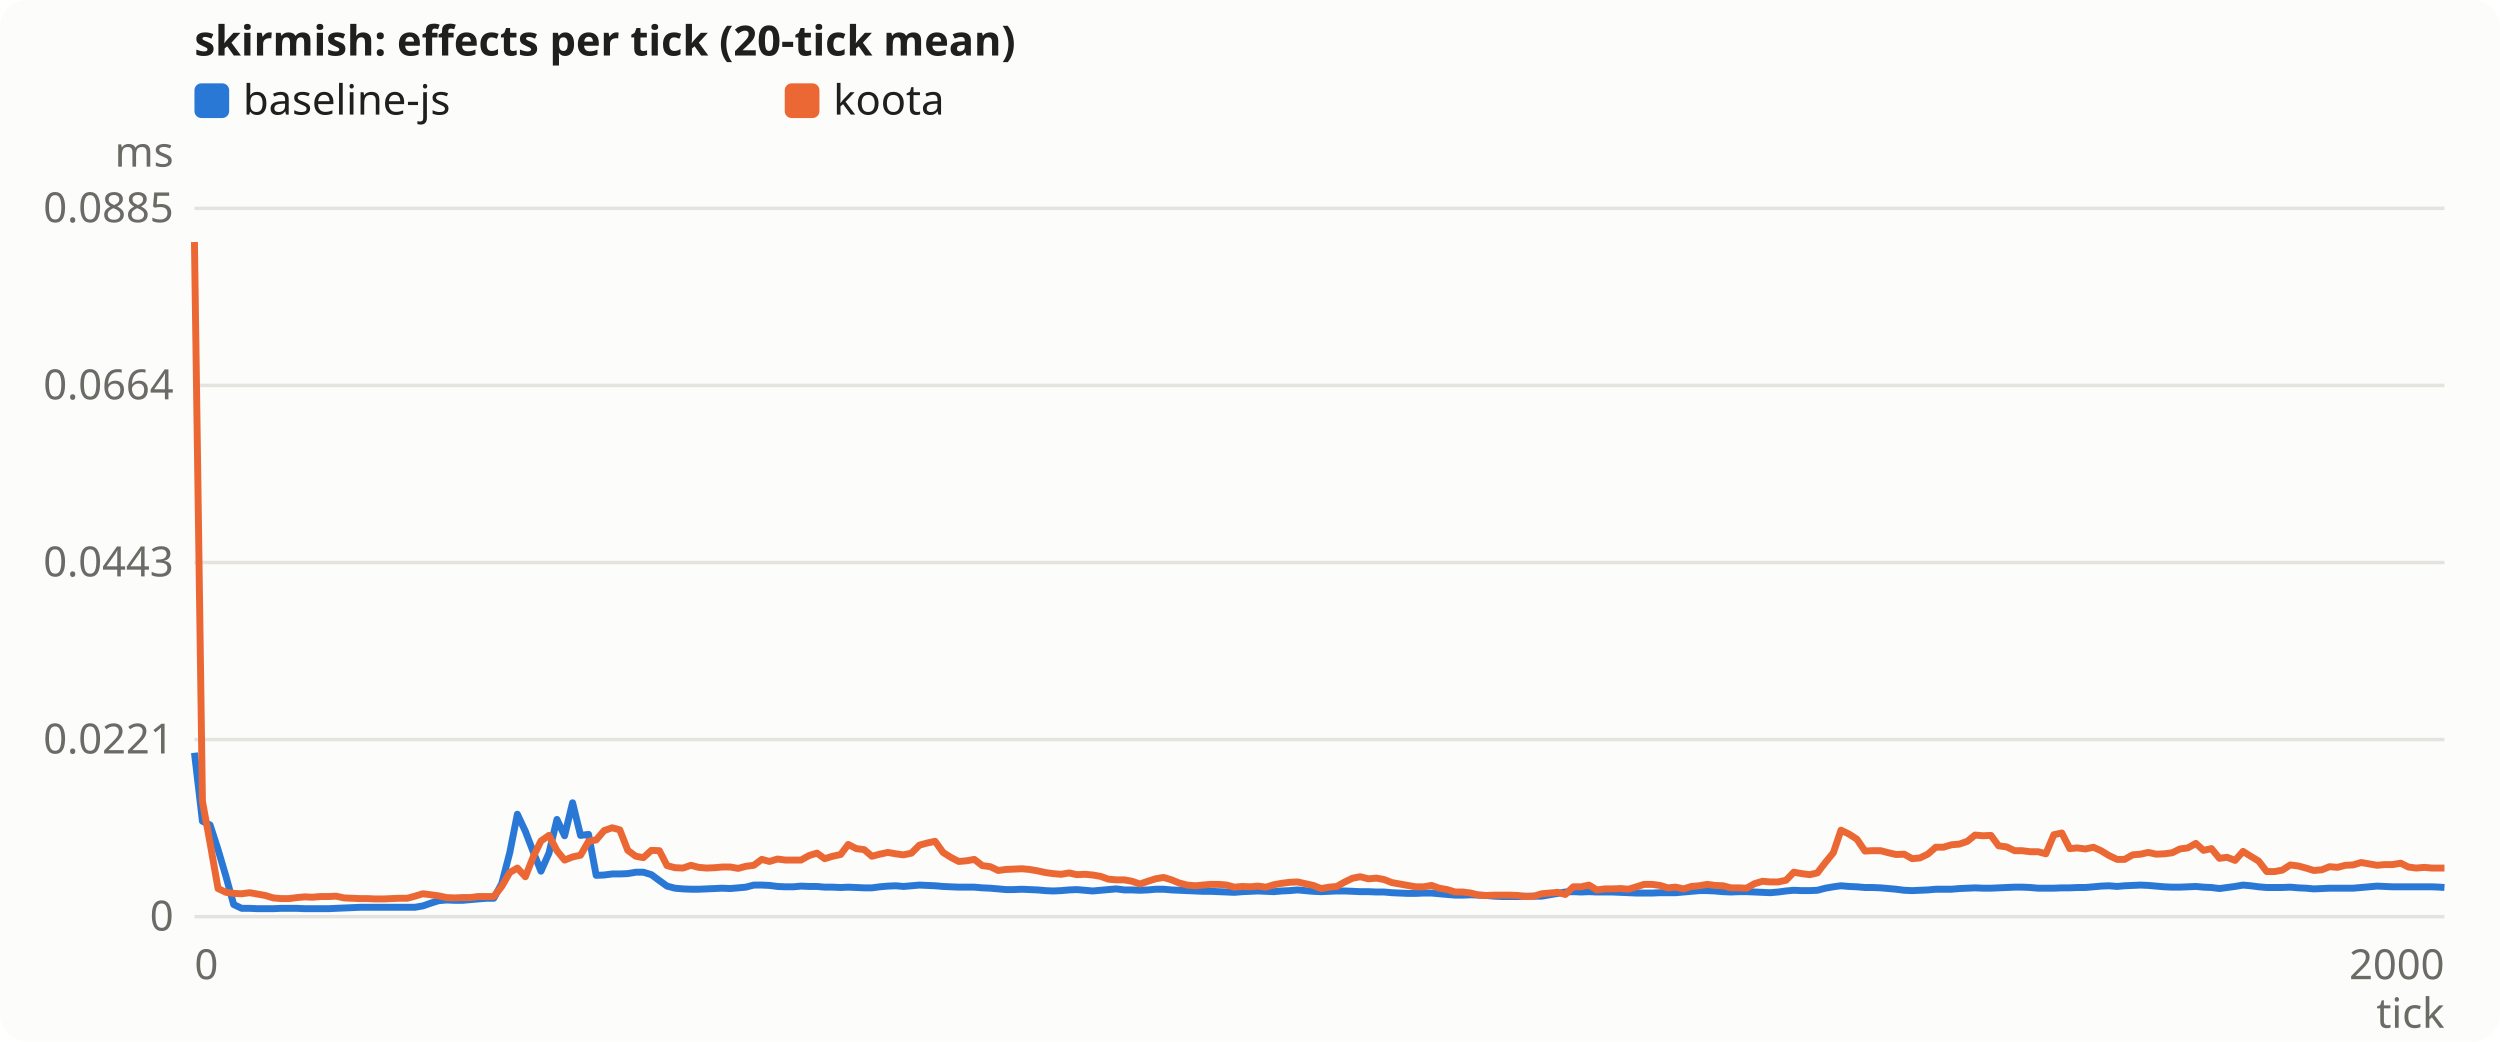
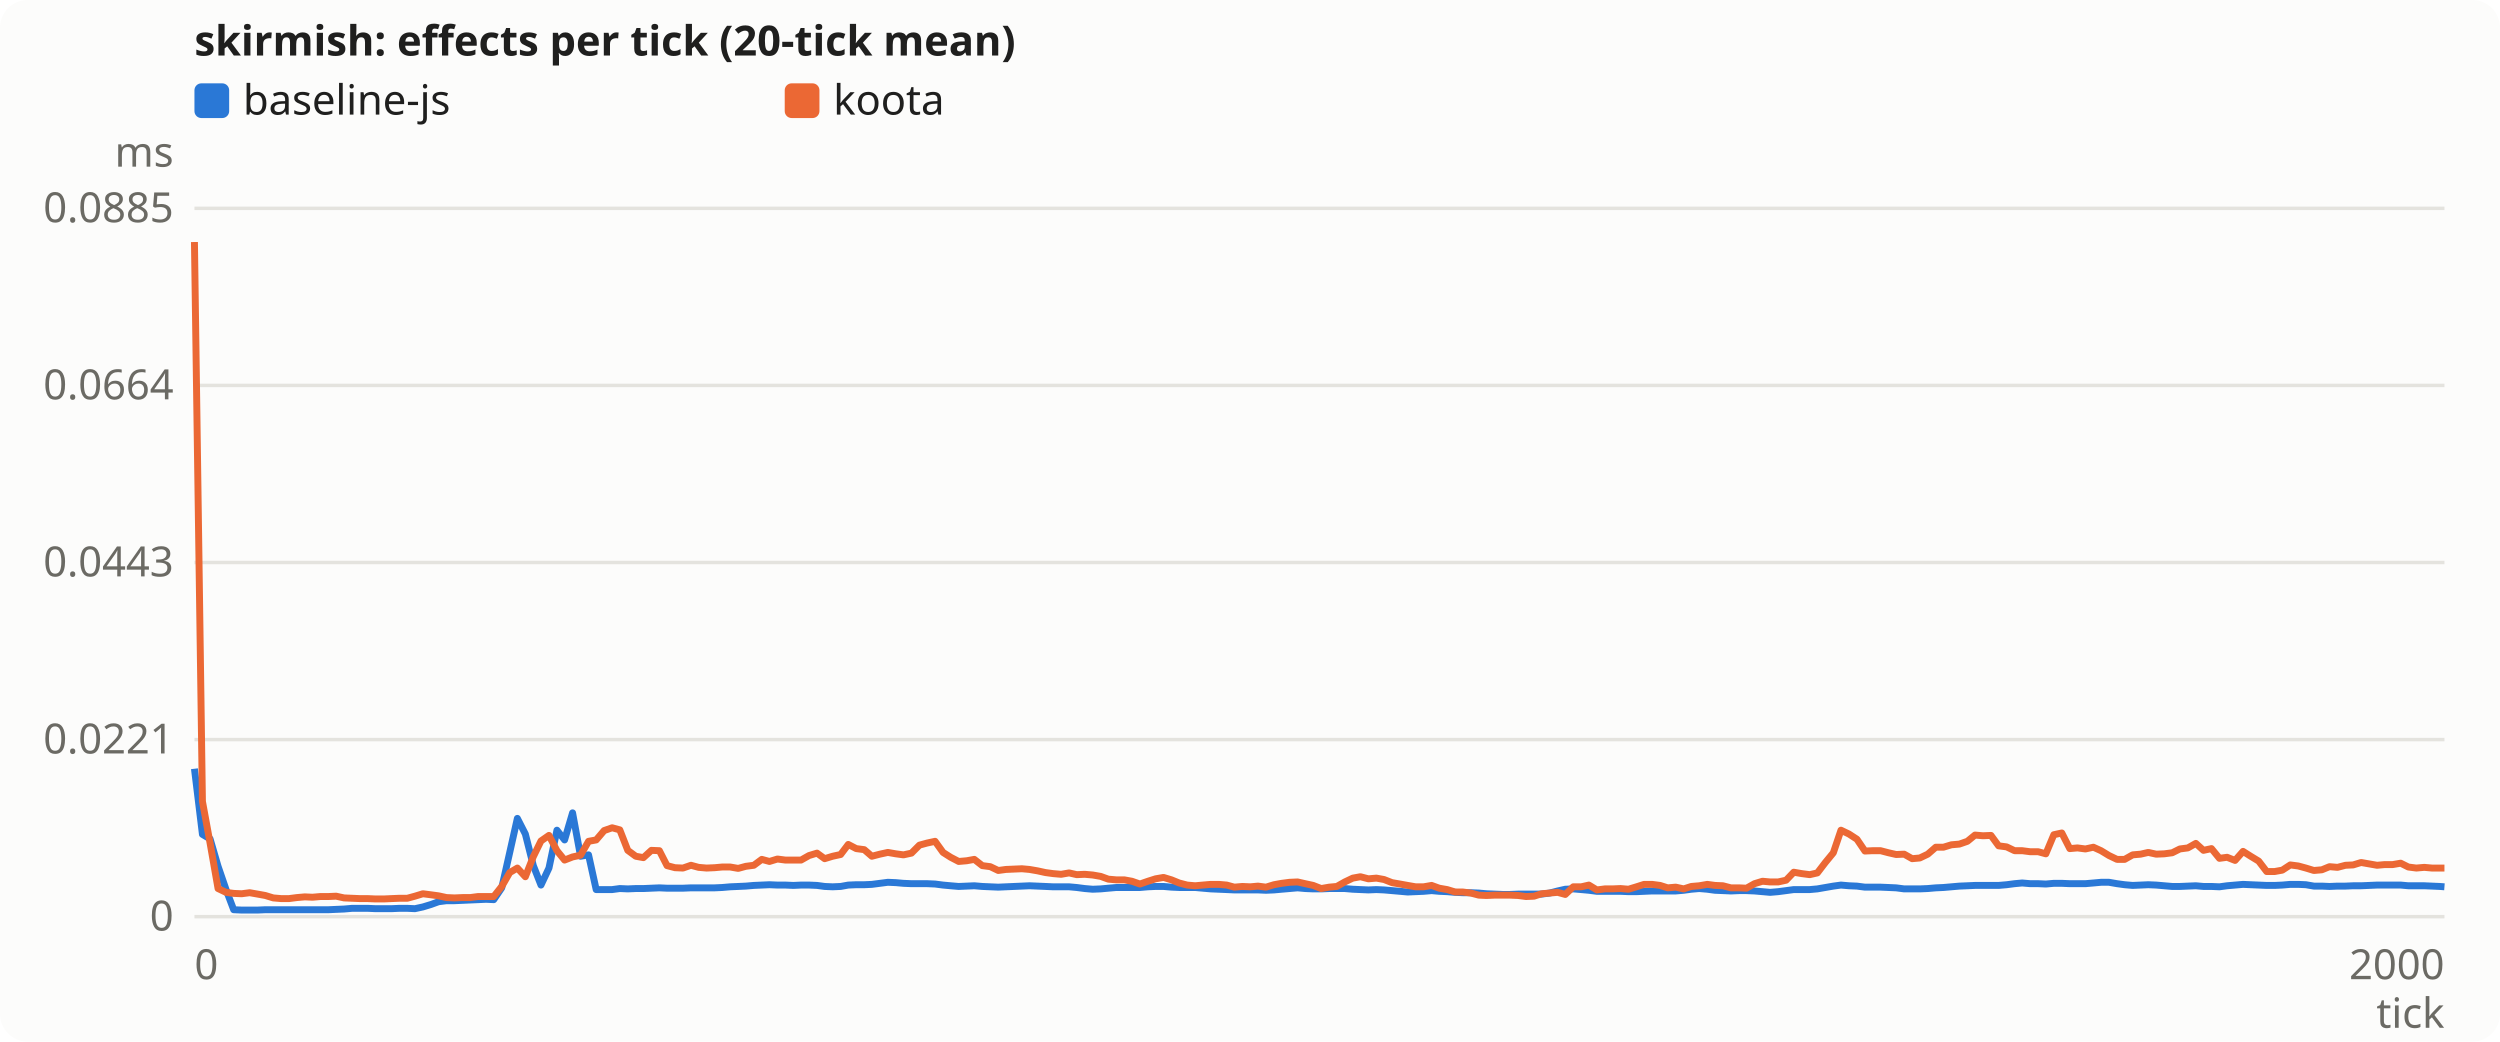
<svg xmlns="http://www.w3.org/2000/svg" viewBox="0 0 720 300" font-family="system-ui,sans-serif" font-size="12">
  <style>.bg{fill:#fcfcfb}.g{stroke:#e4e3de;stroke-width:1}.p{fill:#1f1f1e}.m{fill:#6b6a64}.s0{stroke:#2a78d6}.f0{fill:#2a78d6}.s1{stroke:#eb6834}.f1{fill:#eb6834}.s2{stroke:#1baf7a}.f2{fill:#1baf7a}.s3{stroke:#eda100}.f3{fill:#eda100}.s4{stroke:#e87ba4}.f4{fill:#e87ba4}.s5{stroke:#008300}.f5{fill:#008300}
@media (prefers-color-scheme: dark){.bg{fill:#1a1a19}.g{stroke:#33332f}.p{fill:#f0efec}.m{fill:#a3a29a}.s0{stroke:#3987e5}.f0{fill:#3987e5}.s1{stroke:#d95926}.f1{fill:#d95926}.s2{stroke:#199e70}.f2{fill:#199e70}.s3{stroke:#c98500}.f3{fill:#c98500}.s4{stroke:#d55181}.f4{fill:#d55181}.s5{stroke:#008300}.f5{fill:#008300}}</style>
  <rect class="bg" width="720" height="300" rx="8" />
  <text class="p" x="56" y="16" font-weight="600">skirmish: effects per tick (20-tick mean)</text>
  <line class="g" x1="56" x2="704" y1="264" y2="264" />
  <text class="m" x="50" y="268" text-anchor="end">0</text>
  <line class="g" x1="56" x2="704" y1="213" y2="213" />
  <text class="m" x="50" y="217" text-anchor="end">0.0221</text>
  <line class="g" x1="56" x2="704" y1="162" y2="162" />
  <text class="m" x="50" y="166" text-anchor="end">0.0443</text>
  <line class="g" x1="56" x2="704" y1="111" y2="111" />
  <text class="m" x="50" y="115" text-anchor="end">0.0664</text>
  <line class="g" x1="56" x2="704" y1="60" y2="60" />
  <text class="m" x="50" y="64" text-anchor="end">0.0885</text>
  <text class="m" x="704" y="296" text-anchor="end">tick</text>
  <text class="m" x="50" y="48" text-anchor="end">ms</text>
  <text class="m" x="56" y="282">0</text>
  <text class="m" x="704" y="282" text-anchor="end">2000</text>
-   <polyline class="s0" fill="none" stroke-width="2" stroke-linejoin="round" points="56.0,216.8 58.3,236.5 60.5,237.6 62.8,244.7 65.1,252.5 67.3,260.5 69.6,261.6 71.9,261.6 74.2,261.7 76.4,261.7 78.7,261.7 81.0,261.6 83.2,261.6 85.5,261.6 87.8,261.7 90.0,261.7 92.3,261.7 94.6,261.7 96.8,261.6 99.1,261.5 101.4,261.4 103.7,261.3 105.9,261.3 108.2,261.3 110.5,261.3 112.7,261.3 115.0,261.3 117.3,261.3 119.5,261.3 121.8,260.9 124.1,260.1 126.3,259.4 128.6,259.2 130.9,259.3 133.2,259.3 135.4,259.1 137.7,258.9 140.0,258.7 142.2,258.7 144.5,254.5 146.8,245.6 149.0,234.5 151.3,239.4 153.6,245.4 155.8,250.9 158.1,245.7 160.4,236.0 162.6,240.7 164.9,231.2 167.2,240.6 169.5,240.3 171.7,252.1 174.0,252.0 176.3,251.7 178.5,251.7 180.8,251.6 183.1,251.2 185.3,251.2 187.6,251.9 189.9,253.6 192.1,255.2 194.4,255.8 196.7,256.0 199.0,256.1 201.2,256.1 203.5,256.0 205.8,255.9 208.0,255.8 210.3,255.9 212.6,255.7 214.8,255.5 217.1,254.9 219.4,254.9 221.6,255.0 223.9,255.3 226.2,255.4 228.5,255.4 230.7,255.2 233.0,255.3 235.3,255.3 237.5,255.5 239.8,255.5 242.1,255.6 244.3,255.5 246.6,255.6 248.9,255.7 251.1,255.7 253.4,255.4 255.7,255.2 258.0,255.1 260.2,255.3 262.5,255.1 264.8,254.9 267.0,255.0 269.3,255.1 271.6,255.3 273.8,255.4 276.1,255.5 278.4,255.5 280.6,255.5 282.9,255.7 285.2,255.8 287.5,256.0 289.7,256.2 292.0,256.2 294.3,256.1 296.5,256.2 298.8,256.3 301.1,256.5 303.3,256.6 305.6,256.5 307.9,256.3 310.1,256.2 312.4,256.4 314.7,256.6 317.0,256.4 319.2,256.2 321.5,256.0 323.8,256.3 326.0,256.3 328.3,256.4 330.6,256.3 332.8,256.1 335.1,256.1 337.4,256.3 339.6,256.4 341.9,256.5 344.2,256.6 346.4,256.7 348.7,256.7 351.0,256.8 353.3,256.9 355.5,257.0 357.8,256.8 360.1,256.7 362.3,256.6 364.6,256.7 366.9,256.8 369.1,256.6 371.4,256.5 373.7,256.3 375.9,256.5 378.2,256.7 380.5,256.8 382.8,256.7 385.0,256.6 387.3,256.6 389.6,256.7 391.8,256.8 394.1,256.8 396.4,256.9 398.6,256.9 400.9,257.1 403.2,257.2 405.4,257.3 407.7,257.3 410.0,257.2 412.3,257.2 414.5,257.4 416.8,257.6 419.1,257.8 421.3,257.8 423.6,257.7 425.9,257.8 428.1,257.9 430.4,258.1 432.7,258.2 434.9,258.2 437.2,258.2 439.5,258.1 441.8,258.1 444.0,258.1 446.3,257.7 448.6,257.3 450.8,256.9 453.1,256.8 455.4,256.9 457.6,256.8 459.9,256.9 462.2,256.9 464.4,256.9 466.7,257.0 469.0,257.1 471.3,257.2 473.5,257.2 475.8,257.2 478.1,257.1 480.3,257.1 482.6,257.1 484.9,256.9 487.1,256.7 489.4,256.5 491.7,256.5 493.9,256.6 496.2,256.8 498.5,256.9 500.8,256.8 503.0,256.8 505.3,256.9 507.6,257.0 509.8,257.1 512.1,256.9 514.4,256.6 516.6,256.4 518.9,256.5 521.2,256.5 523.4,256.4 525.7,255.8 528.0,255.4 530.2,255.1 532.5,255.3 534.8,255.4 537.1,255.6 539.3,255.6 541.6,255.7 543.9,255.9 546.1,256.1 548.4,256.4 550.7,256.5 552.9,256.4 555.2,256.3 557.5,256.1 559.7,256.1 562.0,256.1 564.3,255.9 566.6,255.8 568.8,255.7 571.1,255.8 573.4,255.8 575.6,255.7 577.9,255.6 580.2,255.5 582.4,255.5 584.7,255.6 587.0,255.8 589.2,255.8 591.5,255.8 593.8,255.7 596.1,255.7 598.3,255.6 600.6,255.6 602.9,255.4 605.1,255.2 607.4,255.1 609.7,255.3 611.9,255.1 614.2,255.0 616.5,254.9 618.7,255.0 621.0,255.2 623.3,255.4 625.6,255.5 627.8,255.5 630.1,255.4 632.4,255.3 634.6,255.5 636.9,255.6 639.2,255.9 641.4,255.6 643.7,255.3 646.0,254.9 648.2,255.1 650.5,255.4 652.8,255.6 655.1,255.6 657.3,255.6 659.6,255.5 661.9,255.7 664.1,255.8 666.4,256.0 668.7,255.9 670.9,255.8 673.2,255.8 675.5,255.8 677.7,255.8 680.0,255.6 682.3,255.4 684.6,255.2 686.8,255.3 689.1,255.4 691.4,255.4 693.6,255.4 695.9,255.4 698.2,255.4 700.4,255.4 702.7,255.5 704.0,255.6" />
+   <polyline class="s0" fill="none" stroke-width="2" stroke-linejoin="round" points="56.0,221.4 58.3,240.3 60.5,241.6 62.8,249.5 65.1,256.2 67.3,262.0 69.6,262.1 71.9,262.1 74.2,262.1 76.4,262.0 78.7,262.0 81.0,262.0 83.2,262.0 85.5,262.0 87.8,262.0 90.0,262.0 92.3,262.0 94.6,262.0 96.8,261.9 99.1,261.8 101.4,261.6 103.7,261.6 105.9,261.6 108.2,261.7 110.5,261.7 112.7,261.7 115.0,261.6 117.3,261.6 119.5,261.7 121.8,261.2 124.1,260.5 126.3,259.7 128.6,259.4 130.9,259.4 133.2,259.3 135.4,259.2 137.7,259.1 140.0,259.0 142.2,259.1 144.5,255.7 146.8,245.5 149.0,235.7 151.3,240.2 153.6,249.3 155.8,254.9 158.1,250.0 160.4,239.1 162.6,241.9 164.9,234.1 167.2,246.6 169.5,246.2 171.7,256.2 174.0,256.2 176.3,256.2 178.5,255.9 180.8,256.0 183.1,255.9 185.3,255.9 187.6,255.8 189.9,255.7 192.1,255.8 194.4,255.8 196.7,255.8 199.0,255.7 201.2,255.7 203.5,255.7 205.8,255.7 208.0,255.6 210.3,255.4 212.6,255.3 214.8,255.2 217.1,255.0 219.4,254.9 221.6,254.8 223.9,254.9 226.2,254.9 228.5,255.0 230.7,254.9 233.0,254.9 235.3,255.0 237.5,255.3 239.8,255.4 242.1,255.3 244.3,254.9 246.6,254.8 248.9,254.8 251.1,254.7 253.4,254.4 255.7,254.1 258.0,254.2 260.2,254.4 262.5,254.5 264.8,254.5 267.0,254.5 269.3,254.6 271.6,254.9 273.8,255.1 276.1,255.3 278.4,255.2 280.6,255.1 282.9,255.3 285.2,255.4 287.5,255.5 289.7,255.4 292.0,255.3 294.3,255.2 296.5,255.1 298.8,255.2 301.1,255.3 303.3,255.4 305.6,255.4 307.9,255.4 310.1,255.6 312.4,255.9 314.7,256.1 317.0,256.0 319.2,255.8 321.5,255.6 323.8,255.6 326.0,255.6 328.3,255.6 330.6,255.4 332.8,255.3 335.1,255.3 337.4,255.5 339.6,255.6 341.9,255.6 344.2,255.6 346.4,255.8 348.7,256.0 351.0,256.1 353.3,256.2 355.5,256.3 357.8,256.3 360.1,256.3 362.3,256.3 364.6,256.4 366.9,256.3 369.1,256.1 371.4,255.9 373.7,255.7 375.9,255.9 378.2,256.0 380.5,256.0 382.8,255.9 385.0,255.9 387.3,255.9 389.6,256.1 391.8,256.2 394.1,256.3 396.4,256.2 398.6,256.3 400.9,256.5 403.2,256.7 405.4,256.9 407.7,256.8 410.0,256.7 412.3,256.5 414.5,256.7 416.8,256.8 419.1,257.0 421.3,257.1 423.6,257.1 425.9,257.2 428.1,257.4 430.4,257.5 432.7,257.6 434.9,257.6 437.2,257.5 439.5,257.5 441.8,257.5 444.0,257.5 446.3,257.2 448.6,256.6 450.8,256.1 453.1,256.0 455.4,256.2 457.6,256.4 459.9,256.7 462.2,256.7 464.4,256.7 466.7,256.7 469.0,256.8 471.3,256.8 473.5,256.7 475.8,256.6 478.1,256.6 480.3,256.6 482.6,256.6 484.9,256.4 487.1,256.1 489.4,255.9 491.7,256.1 493.9,256.4 496.2,256.5 498.5,256.6 500.8,256.5 503.0,256.5 505.3,256.6 507.6,256.8 509.8,257.0 512.1,256.8 514.4,256.5 516.6,256.2 518.9,256.2 521.2,256.2 523.4,256.0 525.7,255.6 528.0,255.2 530.2,254.9 532.5,255.1 534.8,255.2 537.1,255.5 539.3,255.5 541.6,255.5 543.9,255.6 546.1,255.7 548.4,256.0 550.7,256.0 552.9,256.0 555.2,255.9 557.5,255.7 559.7,255.6 562.0,255.4 564.3,255.2 566.6,255.1 568.8,255.0 571.1,255.0 573.4,255.0 575.6,255.0 577.9,254.8 580.2,254.5 582.4,254.3 584.7,254.5 587.0,254.5 589.2,254.6 591.5,254.4 593.8,254.4 596.1,254.5 598.3,254.5 600.6,254.5 602.9,254.3 605.1,254.1 607.4,254.1 609.7,254.5 611.9,254.8 614.2,255.0 616.5,254.9 618.7,254.8 621.0,254.9 623.3,255.1 625.6,255.3 627.8,255.3 630.1,255.2 632.4,255.1 634.6,255.3 636.9,255.3 639.2,255.4 641.4,255.1 643.7,254.9 646.0,254.7 648.2,254.8 650.5,254.9 652.8,255.0 655.1,255.0 657.3,254.9 659.6,254.7 661.9,254.7 664.1,254.8 666.4,255.2 668.7,255.2 670.9,255.3 673.2,255.2 675.5,255.2 677.7,255.1 680.0,255.1 682.3,255.0 684.6,254.9 686.8,254.9 689.1,254.9 691.4,254.9 693.6,255.1 695.9,255.1 698.2,255.1 700.4,255.2 702.7,255.3 704.0,255.4" />
  <polyline class="s1" fill="none" stroke-width="2" stroke-linejoin="round" points="56.0,69.7 58.3,230.8 60.5,242.8 62.8,255.9 65.1,257.0 67.3,257.3 69.6,257.4 71.9,257.1 74.2,257.5 76.4,257.9 78.7,258.6 81.0,258.8 83.2,258.8 85.5,258.5 87.8,258.3 90.0,258.4 92.3,258.2 94.6,258.2 96.8,258.1 99.1,258.6 101.4,258.7 103.7,258.8 105.9,258.8 108.2,258.9 110.5,258.9 112.7,258.8 115.0,258.7 117.3,258.7 119.5,258.1 121.8,257.4 124.1,257.7 126.3,258.0 128.6,258.5 130.9,258.6 133.2,258.5 135.4,258.5 137.7,258.2 140.0,258.2 142.2,258.2 144.5,255.3 146.8,251.3 149.0,250.0 151.3,252.5 153.6,246.7 155.8,242.2 158.1,240.6 160.4,245.0 162.6,247.7 164.9,246.8 167.2,246.3 169.5,242.3 171.7,241.9 174.0,239.2 176.3,238.4 178.5,239.0 180.8,244.9 183.1,246.6 185.3,247.0 187.6,244.9 189.9,245.0 192.1,249.3 194.4,249.9 196.7,250.0 199.0,249.2 201.2,249.8 203.5,250.0 205.8,249.9 208.0,249.7 210.3,249.7 212.6,250.1 214.8,249.5 217.1,249.2 219.4,247.5 221.6,248.1 223.9,247.4 226.2,247.7 228.5,247.7 230.7,247.7 233.0,246.4 235.3,245.7 237.5,247.3 239.8,246.6 242.1,246.1 244.3,243.2 246.6,244.4 248.9,244.7 251.1,246.6 253.4,246.0 255.7,245.5 258.0,245.9 260.2,246.2 262.5,245.7 264.8,243.4 267.0,242.8 269.3,242.3 271.6,245.5 273.8,246.9 276.1,248.1 278.4,247.9 280.6,247.5 282.9,249.3 285.2,249.6 287.5,250.7 289.7,250.4 292.0,250.3 294.3,250.2 296.5,250.4 298.8,250.8 301.1,251.3 303.3,251.6 305.6,251.8 307.9,251.4 310.1,251.9 312.4,251.8 314.7,252.0 317.0,252.4 319.2,253.2 321.5,253.4 323.8,253.4 326.0,253.8 328.3,254.6 330.6,253.8 332.8,253.1 335.1,252.7 337.4,253.4 339.6,254.3 341.9,254.9 344.2,255.1 346.4,254.9 348.7,254.7 351.0,254.7 353.3,254.9 355.5,255.5 357.8,255.3 360.1,255.4 362.3,255.2 364.6,255.5 366.9,254.8 369.1,254.4 371.4,254.1 373.7,254.0 375.9,254.5 378.2,255.0 380.5,255.9 382.8,255.5 385.0,255.3 387.3,254.0 389.6,252.9 391.8,252.5 394.1,253.1 396.4,252.9 398.6,253.3 400.9,254.2 403.2,254.6 405.4,255.0 407.7,255.4 410.0,255.4 412.3,255.0 414.5,255.8 416.8,256.2 419.1,256.9 421.3,256.9 423.6,257.2 425.9,257.8 428.1,257.9 430.4,257.8 432.7,257.8 434.9,257.8 437.2,257.9 439.5,258.2 441.8,258.1 444.0,257.4 446.3,257.2 448.6,257.0 450.8,257.6 453.1,255.4 455.4,255.4 457.6,254.9 459.9,256.3 462.2,256.0 464.4,256.0 466.7,255.9 469.0,256.1 471.3,255.4 473.5,254.7 475.8,254.7 478.1,255.0 480.3,255.7 482.6,255.5 484.9,256.0 487.1,255.3 489.4,255.1 491.7,254.7 493.9,255.0 496.2,255.1 498.5,255.7 500.8,255.7 503.0,255.8 505.3,254.5 507.6,253.8 509.8,254.0 512.1,254.0 514.4,253.5 516.6,251.2 518.9,251.6 521.2,251.9 523.4,251.4 525.7,248.4 528.0,245.6 530.2,239.1 532.5,240.2 534.8,241.7 537.1,245.1 539.3,245.0 541.6,245.0 543.9,245.6 546.1,246.1 548.4,246.0 550.7,247.3 552.9,247.1 555.2,246.0 557.5,244.0 559.7,244.0 562.0,243.3 564.3,243.1 566.6,242.3 568.8,240.5 571.1,240.7 573.4,240.6 575.6,243.6 577.9,243.9 580.2,245.0 582.4,245.0 584.7,245.3 587.0,245.3 589.2,245.9 591.5,240.4 593.8,239.9 596.1,244.4 598.3,244.2 600.6,244.5 602.9,244.0 605.1,245.0 607.4,246.4 609.7,247.5 611.9,247.5 614.2,246.2 616.5,246.0 618.7,245.5 621.0,246.0 623.3,245.9 625.6,245.6 627.8,244.5 630.1,244.2 632.4,242.9 634.6,244.9 636.9,244.4 639.2,247.2 641.4,246.9 643.7,247.8 646.0,245.2 648.2,246.6 650.5,248.0 652.8,251.0 655.1,251.0 657.3,250.6 659.6,249.1 661.9,249.4 664.1,250.0 666.4,250.7 668.7,250.5 670.9,249.6 673.2,249.8 675.5,249.2 677.7,249.1 680.0,248.4 682.3,248.8 684.6,249.2 686.8,249.0 689.1,249.0 691.4,248.6 693.6,249.7 695.9,250.0 698.2,249.8 700.4,250.0 702.7,250.0 704.0,250.0" />
  <rect class="f0" x="56" y="24" width="10" height="10" rx="2" />
  <text class="p" x="70" y="33">baseline-js</text>
  <rect class="f1" x="226" y="24" width="10" height="10" rx="2" />
  <text class="p" x="240" y="33">koota</text>
</svg>
